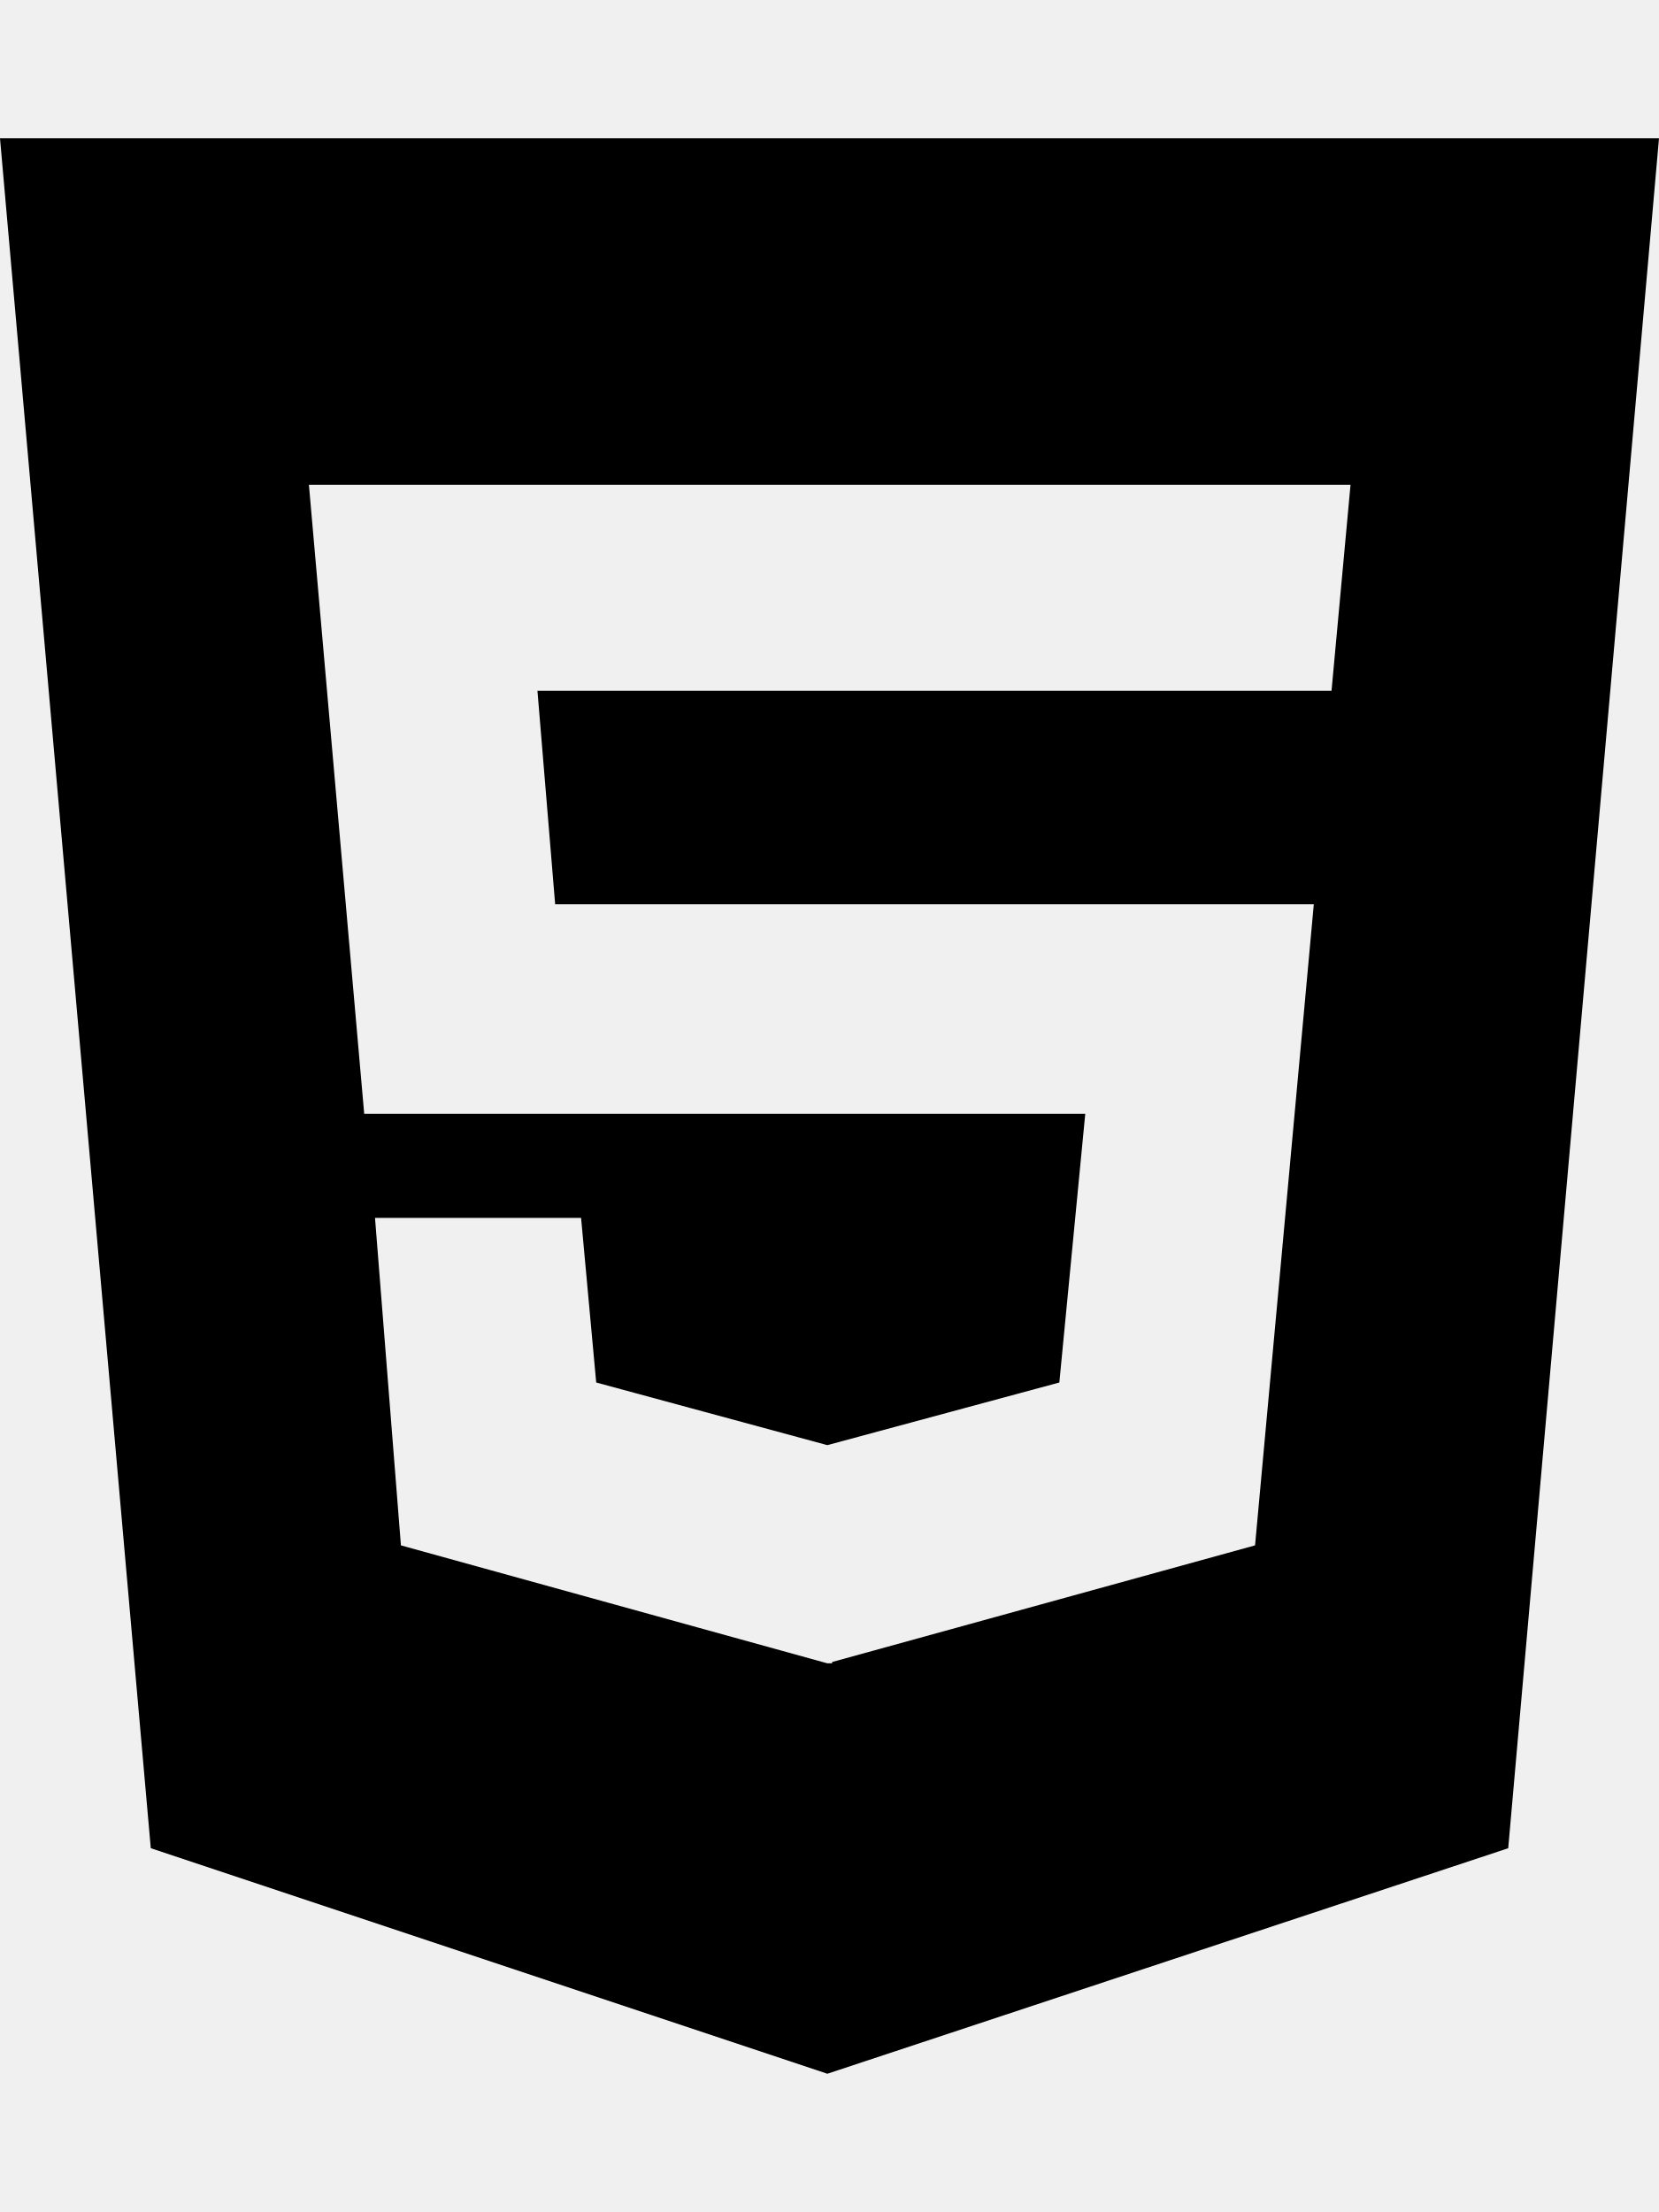
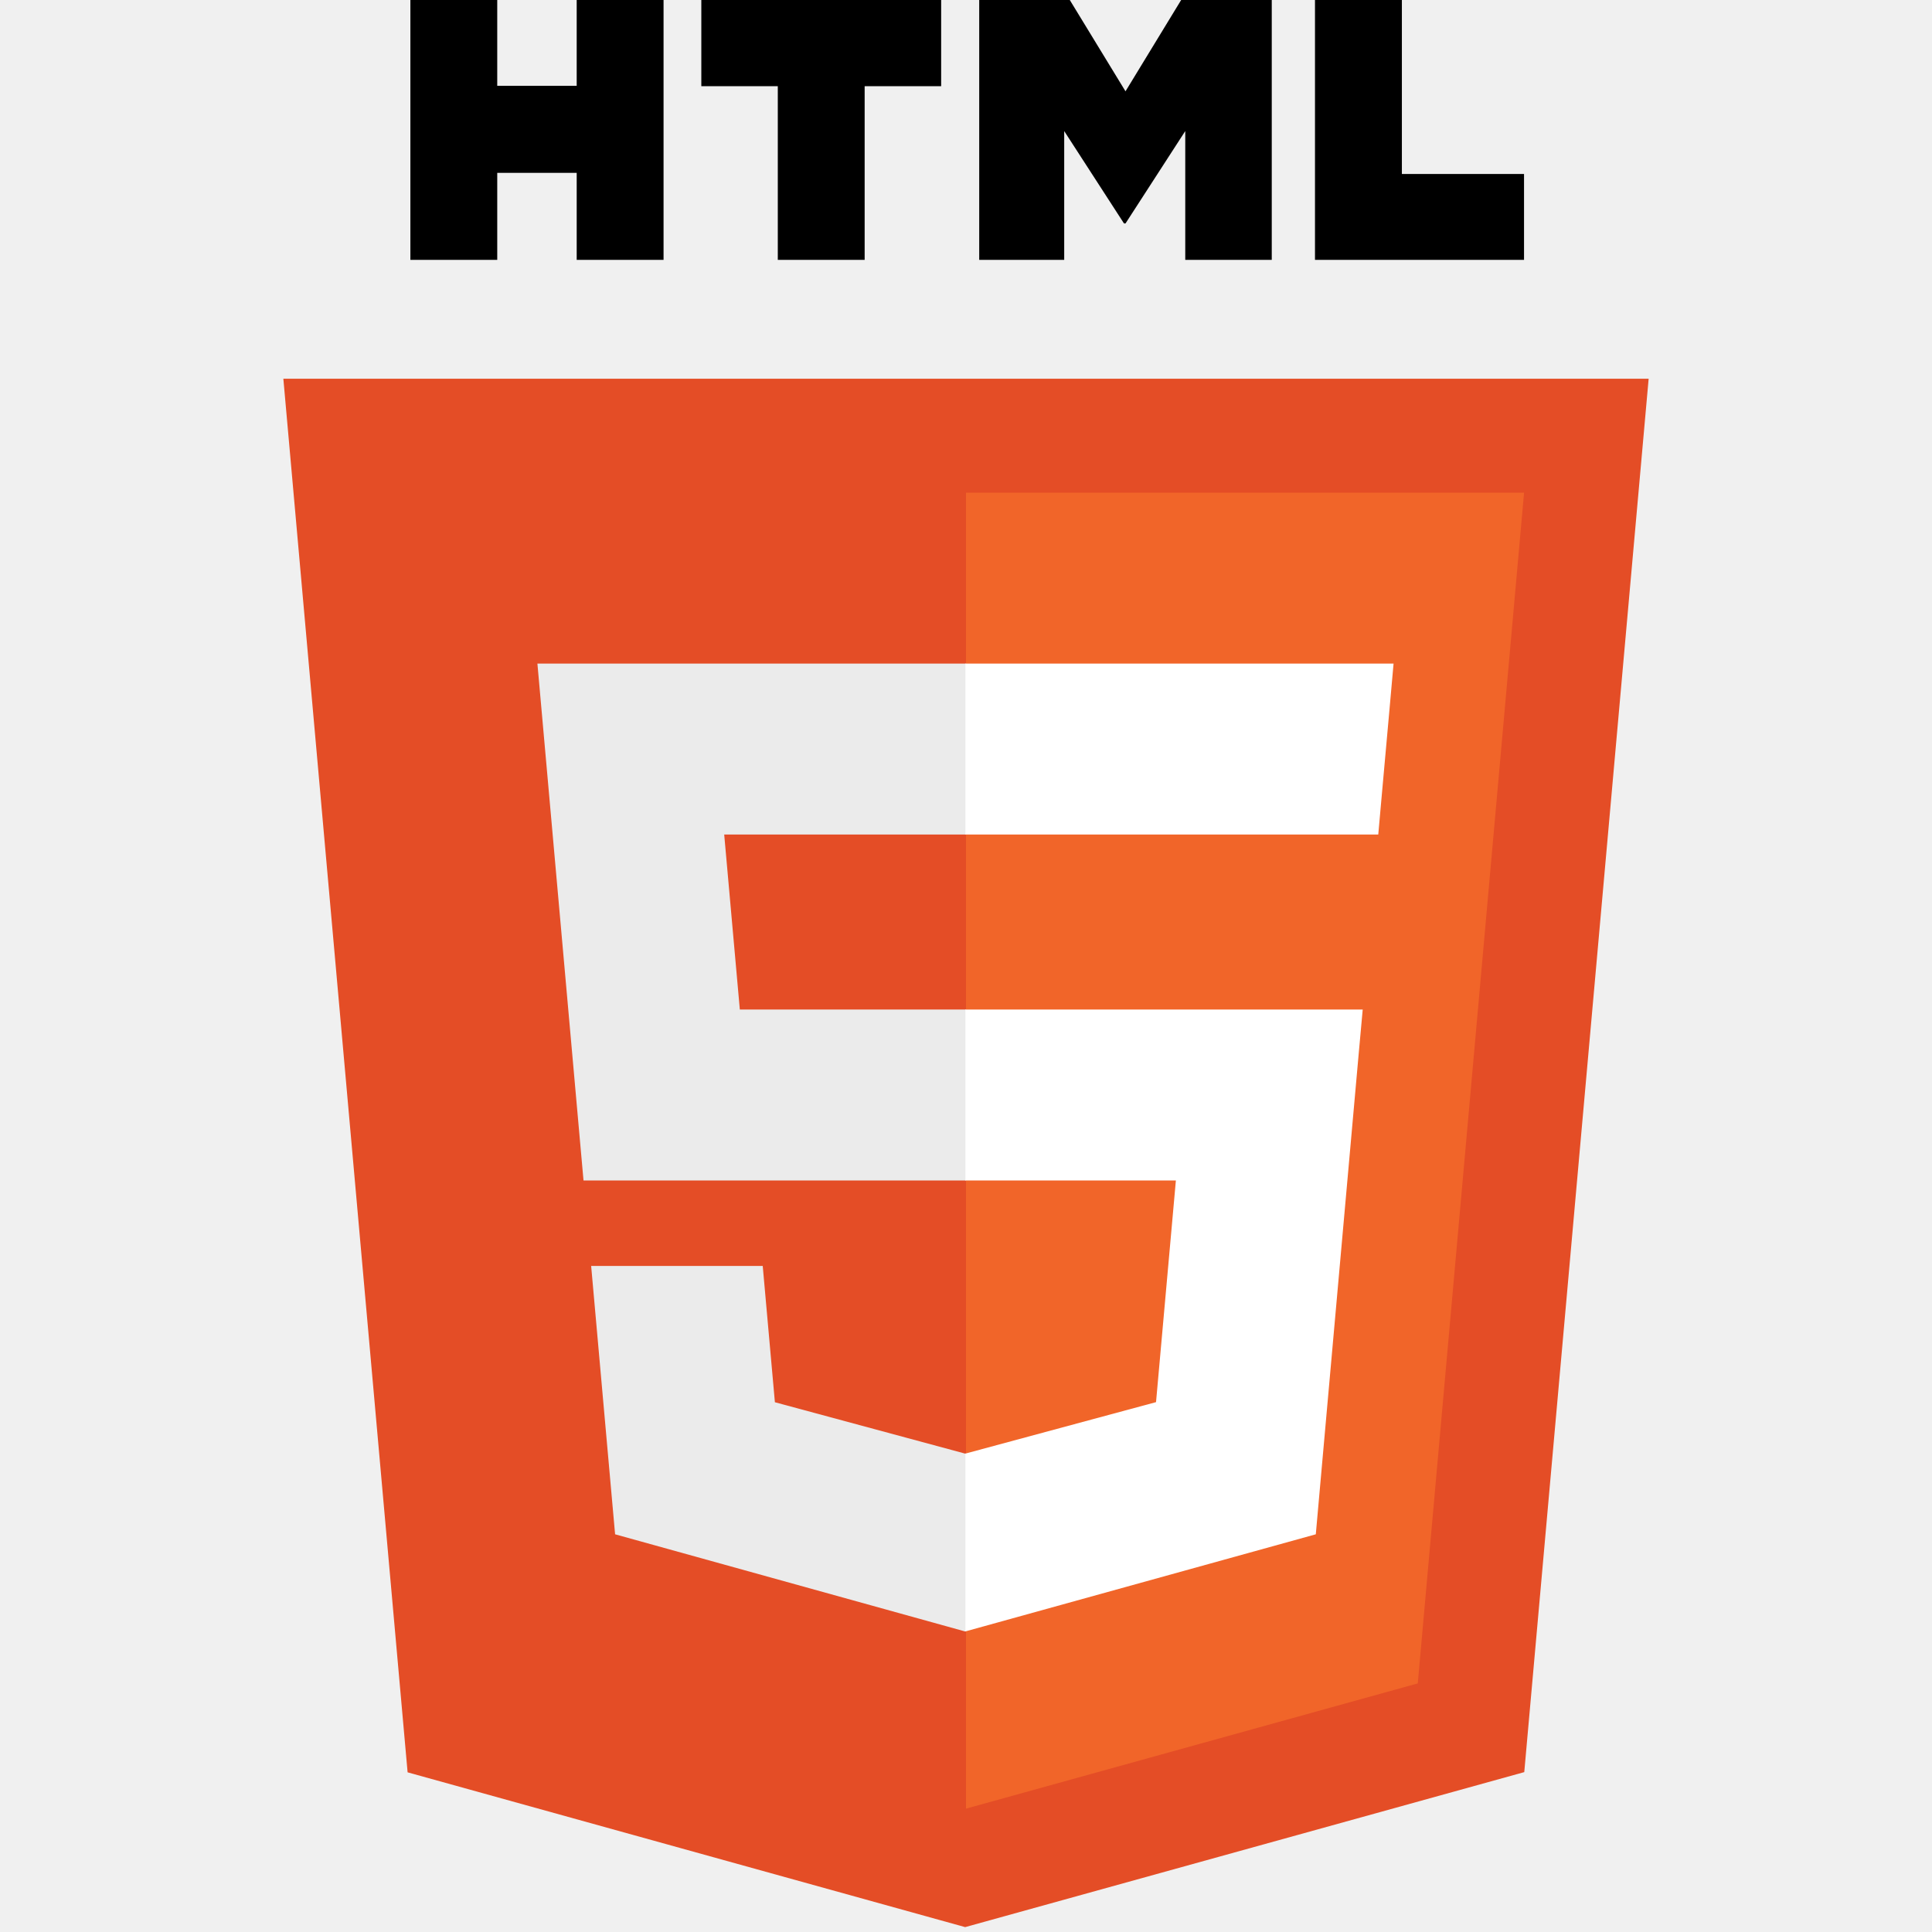
- <svg xmlns="http://www.w3.org/2000/svg" height="1em" viewBox="0 0 384 512">
-   <path d="M0 32l34.9 395.8L191.5 480l157.6-52.2L384 32H0zm308.2 127.9H124.4l4.1 49.4h175.6l-13.6 148.4-97.9 27v.3h-1.1l-98.7-27.3-6-75.8h47.7L138 320l53.5 14.5 53.7-14.5 6-62.2H84.3L71.5 112.2h241.1l-4.4 47.7z" />
+ <svg xmlns="http://www.w3.org/2000/svg" viewBox="-52.5 0 361 361" preserveAspectRatio="xMinYMin meet" fill="#000000">
+   <g id="SVGRepo_bgCarrier" stroke-width="0" />
+   <g id="SVGRepo_tracerCarrier" stroke-linecap="round" stroke-linejoin="round" />
+   <g id="SVGRepo_iconCarrier">
+     <path d="M255.555 70.766l-23.241 260.36-104.47 28.962-104.182-28.922L.445 70.766h255.11z" fill="#E44D26" />
+     <path d="M128 337.95l84.417-23.403 19.86-222.49H128V337.95z" fill="#F16529" />
+     <path d="M82.82 155.932H128v-31.937H47.917l.764 8.568 7.85 88.01H128v-31.937H85.739l-2.919-32.704zM90.018 236.542h-32.06l4.474 50.146 65.421 18.16.147-.04V271.58l-.14.037-35.568-9.604-2.274-25.471z" fill="#EBEBEB" />
+     <path d="M24.18 0h16.23v16.035h14.847V0h16.231v48.558h-16.23v-16.26H40.411v16.26h-16.23V0zM92.83 16.103H78.544V0h44.814v16.103h-14.295v32.455h-16.23V16.103h-.001zM130.47 0h16.923l10.41 17.062L168.203 0h16.93v48.558h-16.164V24.49l-11.166 17.265h-.28L146.35 24.49v24.068h-15.88V0zM193.21 0h16.235v32.508h22.824v16.05h-39.06V0z" />
+     <path d="M127.89 220.573h39.327l-3.708 41.42-35.62 9.614v33.226l65.473-18.145.48-5.396 7.506-84.08.779-8.576H127.89v31.937zM127.89 155.854v.078h77.143l.64-7.178 1.456-16.191.763-8.568H127.89v31.86z" fill="#FFF" />
+   </g>
</svg>
